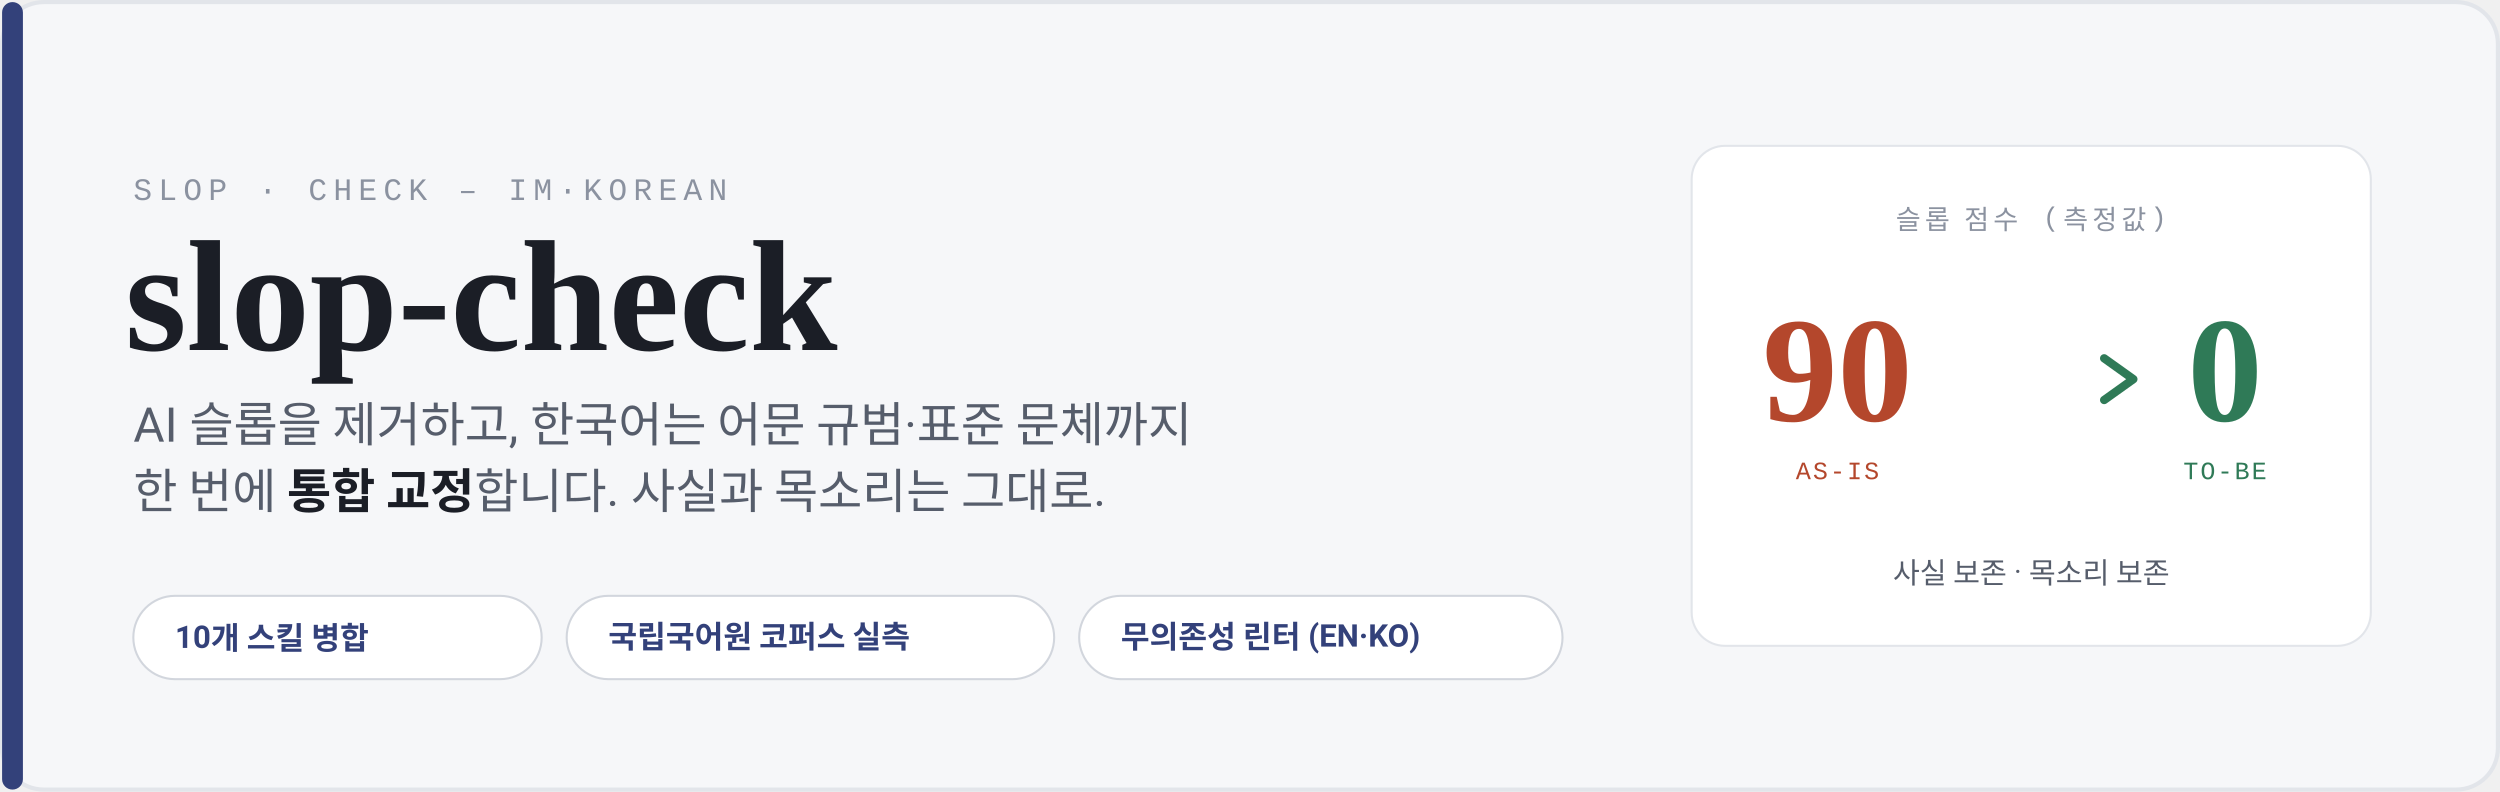
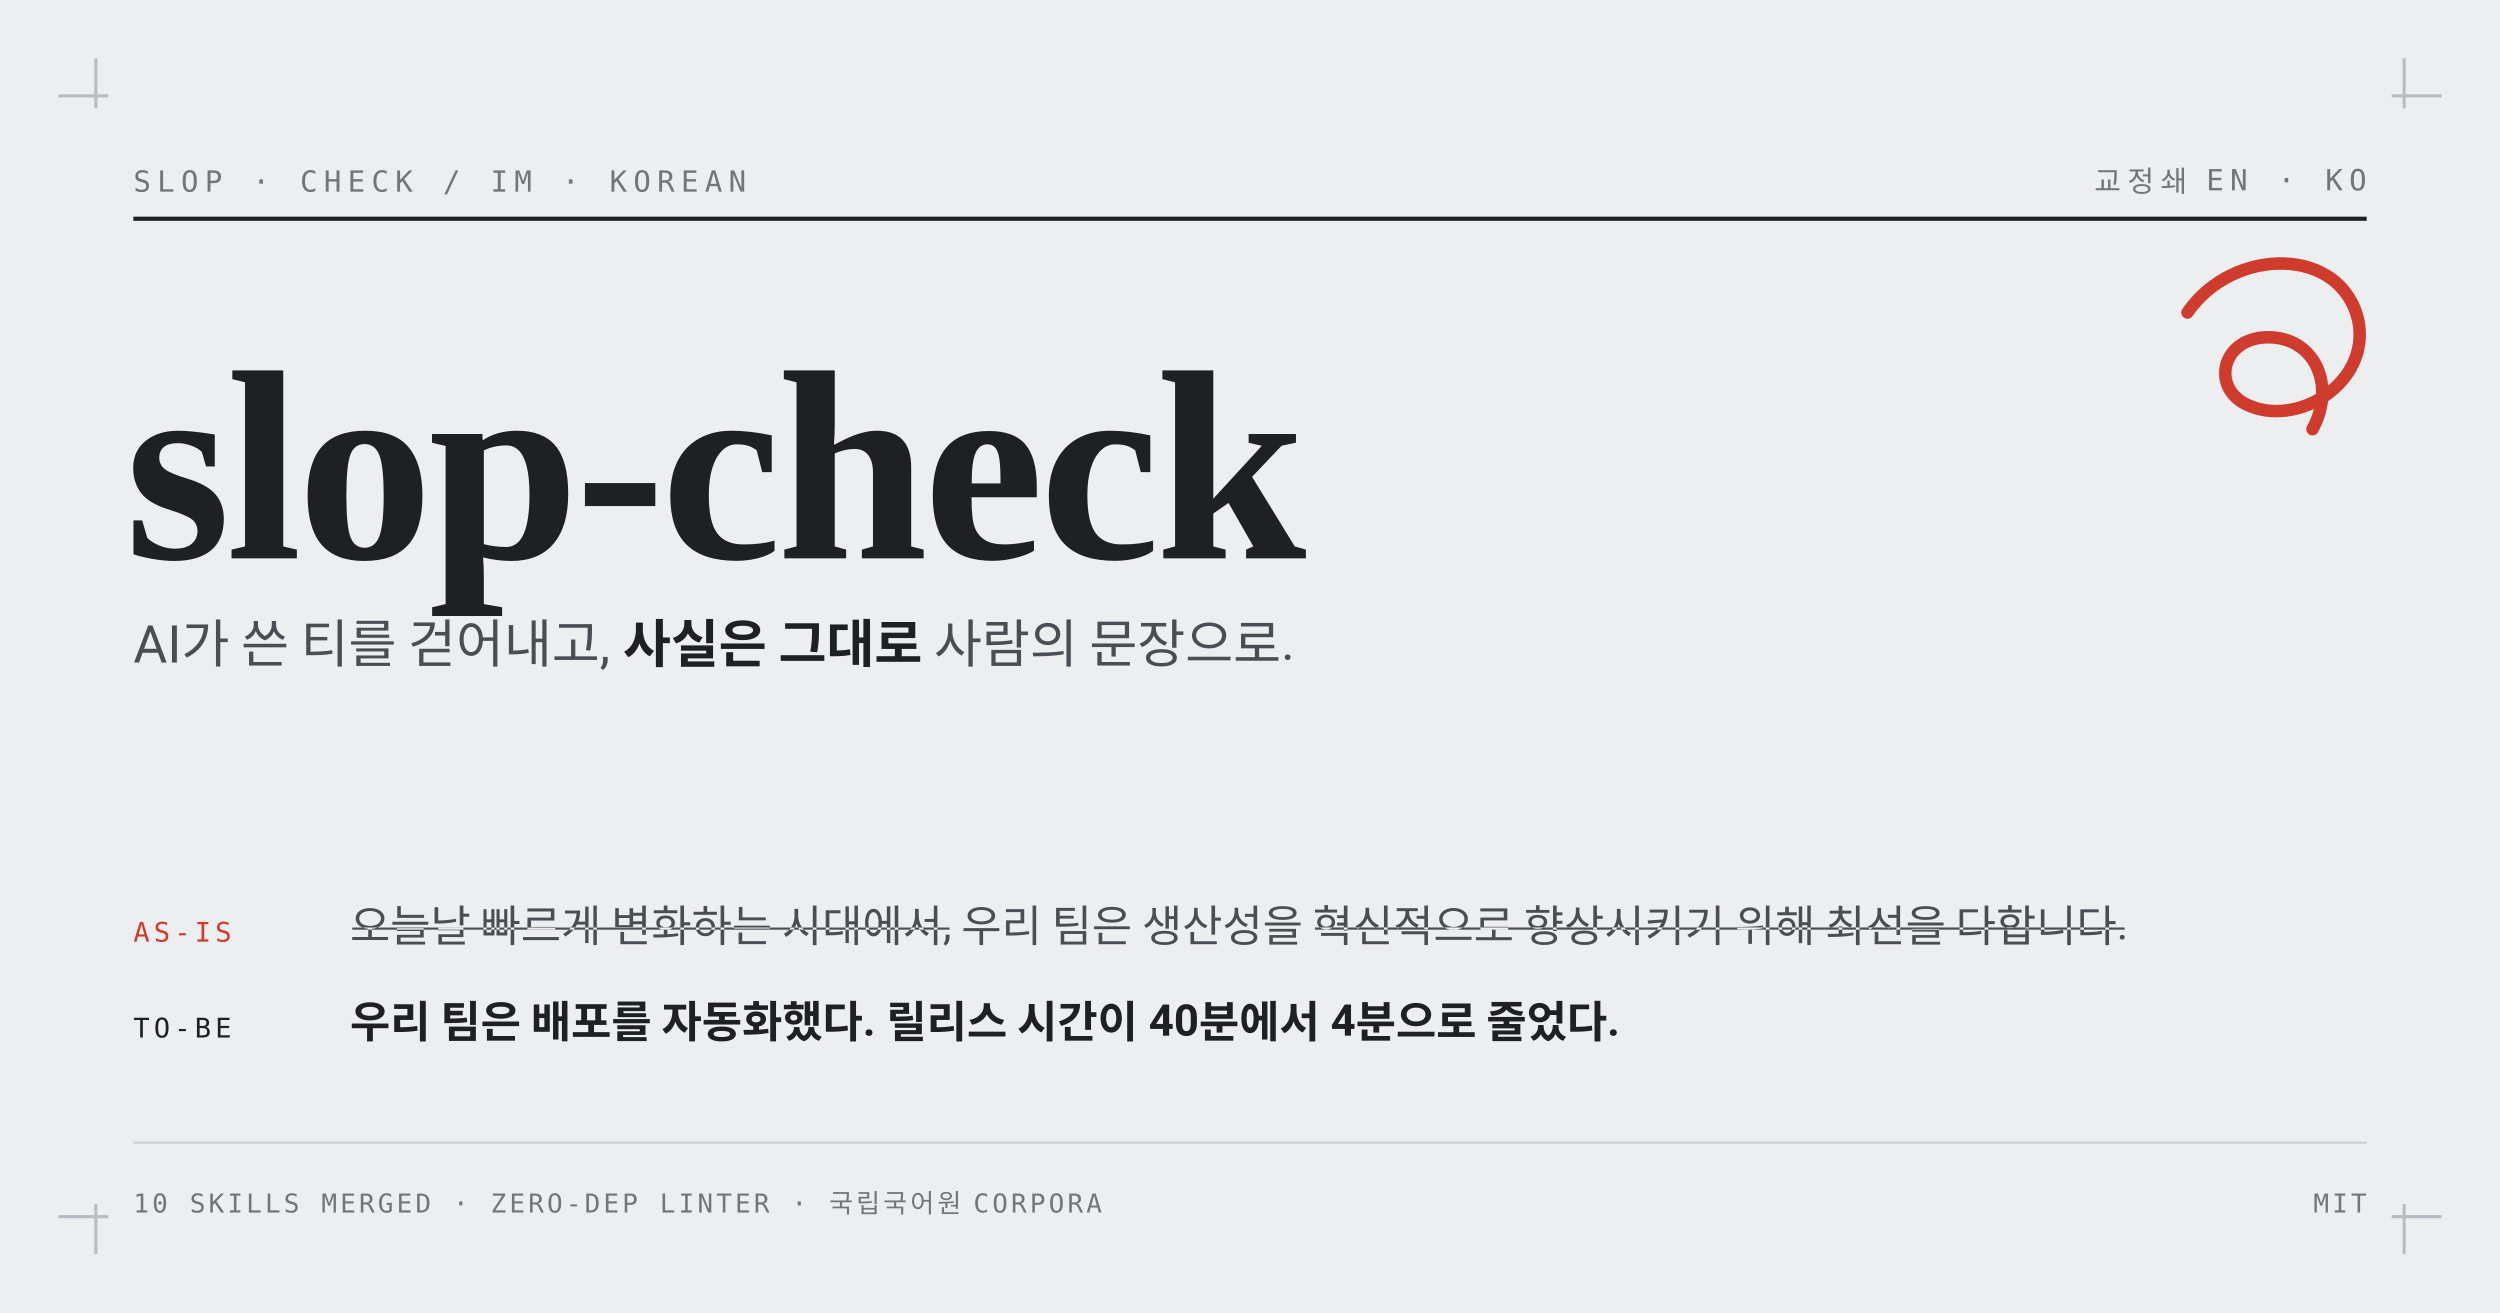
- <svg xmlns="http://www.w3.org/2000/svg" width="1200" height="380" viewBox="0 0 1200 380" role="img" aria-label="slop-check — AI 슬롭 제거 + 한국어 통합 교정">
-   <defs>
-     <linearGradient id="rg" x1="0" y1="0" x2="1" y2="0">
-       <stop offset="0" stop-color="#b4472c" />
-       <stop offset="1" stop-color="#2f7a57" />
-     </linearGradient>
-     <style>
-       .serif{font-family:Georgia,"Times New Roman",serif}
-       .sans{font-family:-apple-system,BlinkMacSystemFont,"Segoe UI",Roboto,"Helvetica Neue",Arial,"Apple SD Gothic Neo","Malgun Gothic",sans-serif}
-       .mono{font-family:"SFMono-Regular",Consolas,"Liberation Mono",Menlo,monospace}
-     </style>
-   </defs>
-   <rect x="1" y="1" width="1198" height="378" rx="20" fill="#f6f7f9" stroke="#e2e5ea" stroke-width="2" />
-   <rect x="1" y="1" width="10" height="378" rx="5" fill="#33417a" />
-   <text x="64" y="96" class="mono" font-size="15" letter-spacing="3" fill="#8b92a0">SLOP · CHECK – IM·KOREAN</text>
-   <text x="60" y="168" class="serif" font-size="76" font-weight="600" fill="#1b1e26">slop-check</text>
-   <text x="64" y="212" class="sans" font-size="23" fill="#565d6b">AI 슬롭을 제거하고, 한국어는 어문 규범·표준 문체까지</text>
-   <text x="64" y="244" class="sans" font-size="23" fill="#565d6b">한 번에 <tspan font-weight="700" fill="#1b1e26">통합 교정</tspan>합니다. 사실과 목소리는 그대로.</text>
-   <g class="sans" font-size="15">
-     <rect x="64" y="286" width="196" height="40" rx="20" fill="#ffffff" stroke="#d2d6dd" />
-     <text x="84" y="311" fill="#33417a" font-weight="600">10개 스킬 병합</text>
-     <rect x="272" y="286" width="234" height="40" rx="20" fill="#ffffff" stroke="#d2d6dd" />
-     <text x="292" y="311" fill="#33417a" font-weight="600">국립국어원 코퍼스 실측</text>
-     <rect x="518" y="286" width="232" height="40" rx="20" fill="#ffffff" stroke="#d2d6dd" />
-     <text x="538" y="311" fill="#33417a" font-weight="600">무의존성 린터 (EN·KO)</text>
+ <svg xmlns="http://www.w3.org/2000/svg" width="1200" height="630" viewBox="0 0 1200 630" role="img" aria-label="slop-check — AI가 쓴 티를 걷어내고 사람의 문장으로">
+   <style>
+     .serif{font-family:"Newsreader",Georgia,"Times New Roman",serif}
+     .sans{font-family:-apple-system,BlinkMacSystemFont,"Segoe UI","Apple SD Gothic Neo","Malgun Gothic",Roboto,sans-serif}
+     .mono{font-family:"IBM Plex Mono","SFMono-Regular",Consolas,Menlo,monospace}
+     .strike{text-decoration:line-through;text-decoration-color:#cf3b2c;text-decoration-thickness:2px}
+   </style>
+   <rect x="0" y="0" width="1200" height="630" fill="#edeef0" />
+   <g stroke="#b9bcc2" stroke-width="1.5">
+     <path d="M28 46 H52 M46 28 V52" />
+     <path d="M1172 46 H1148 M1154 28 V52" />
+     <path d="M28 584 H52 M46 602 V578" />
+     <path d="M1172 584 H1148 M1154 602 V578" />
  </g>
-   <g transform="translate(812,70)">
-     <rect x="0" y="0" width="326" height="240" rx="16" fill="#ffffff" stroke="#e2e5ea" />
-     <text x="163" y="40" text-anchor="middle" class="mono" font-size="13" letter-spacing="2" fill="#8b92a0">슬롭 점수 (측정값)</text>
-     <text x="70" y="132" text-anchor="middle" class="serif" font-size="72" font-weight="700" fill="#b4472c">90</text>
-     <text x="70" y="160" text-anchor="middle" class="mono" font-size="12" letter-spacing="1" fill="#b4472c">AS-IS</text>
-     <path d="M120 112 H206" stroke="url(#rg)" stroke-width="4" stroke-linecap="round" />
-     <path d="M198 102 L212 112 L198 122" fill="none" stroke="#2f7a57" stroke-width="4" stroke-linecap="round" stroke-linejoin="round" />
-     <text x="256" y="132" text-anchor="middle" class="serif" font-size="72" font-weight="700" fill="#2f7a57">0</text>
-     <text x="256" y="160" text-anchor="middle" class="mono" font-size="12" letter-spacing="1" fill="#2f7a57">TO-BE</text>
-     <text x="163" y="210" text-anchor="middle" class="sans" font-size="14" fill="#565d6b">사실 보존 · 목소리 보존</text>
+   <text x="64" y="92" class="mono" font-size="14" letter-spacing="3" fill="#71757c">SLOP · CHECK  /  IM · KOREAN</text>
+   <text x="1136" y="92" text-anchor="end" class="mono" font-size="14" letter-spacing="3" fill="#71757c">교정쇄  EN · KO</text>
+   <rect x="64" y="104" width="1072" height="2" fill="#1e2024" />
+   <text x="60" y="268" class="serif" font-size="130" font-weight="600" letter-spacing="-2" fill="#1e2024">slop-check</text>
+   <text x="64" y="318" class="sans" font-size="25" fill="#4a4d54">AI가 쓴 티를 걷어내고, <tspan fill="#1e2024" font-weight="600">사실은 그대로</tspan> 사람의 문장으로.</text>
+   <path d="M1050 150 C 1072 118, 1124 118, 1132 154 C 1138 184, 1102 206, 1078 194 C 1062 186, 1066 164, 1086 162 C 1110 160, 1122 184, 1110 206" fill="none" stroke="#cf3b2c" stroke-width="6" stroke-linecap="round" />
+   <g>
+     <text x="64" y="452" class="mono" font-size="13" letter-spacing="2" fill="#cf3b2c">AS-IS</text>
+     <text x="168" y="452" class="sans" font-size="21" fill="#4a4d54">
+       <tspan class="strike">오늘날 빠르게 변화하는 시대에서,</tspan> 우리 팀은 생산성을 <tspan class="strike">혁신적으로 향상시키기 위해 최선을 다합니다.</tspan>
+     </text>
+     <text x="64" y="498" class="mono" font-size="13" letter-spacing="2" fill="#1e2024">TO-BE</text>
+     <text x="168" y="498" class="sans" font-size="21" font-weight="600" fill="#1e2024">우리 팀은 배포를 자동화했다. 릴리스 시간이 40분에서 4분으로 줄었다.</text>
  </g>
+   <rect x="64" y="548" width="1072" height="1" fill="#cdced2" />
+   <text x="64" y="582" class="mono" font-size="12.5" letter-spacing="1.5" fill="#71757c">10 SKILLS MERGED · ZERO-DEP LINTER · 국립국어원 CORPORA</text>
+   <text x="1136" y="582" text-anchor="end" class="mono" font-size="12.5" letter-spacing="1.5" fill="#71757c">MIT</text>
</svg>
